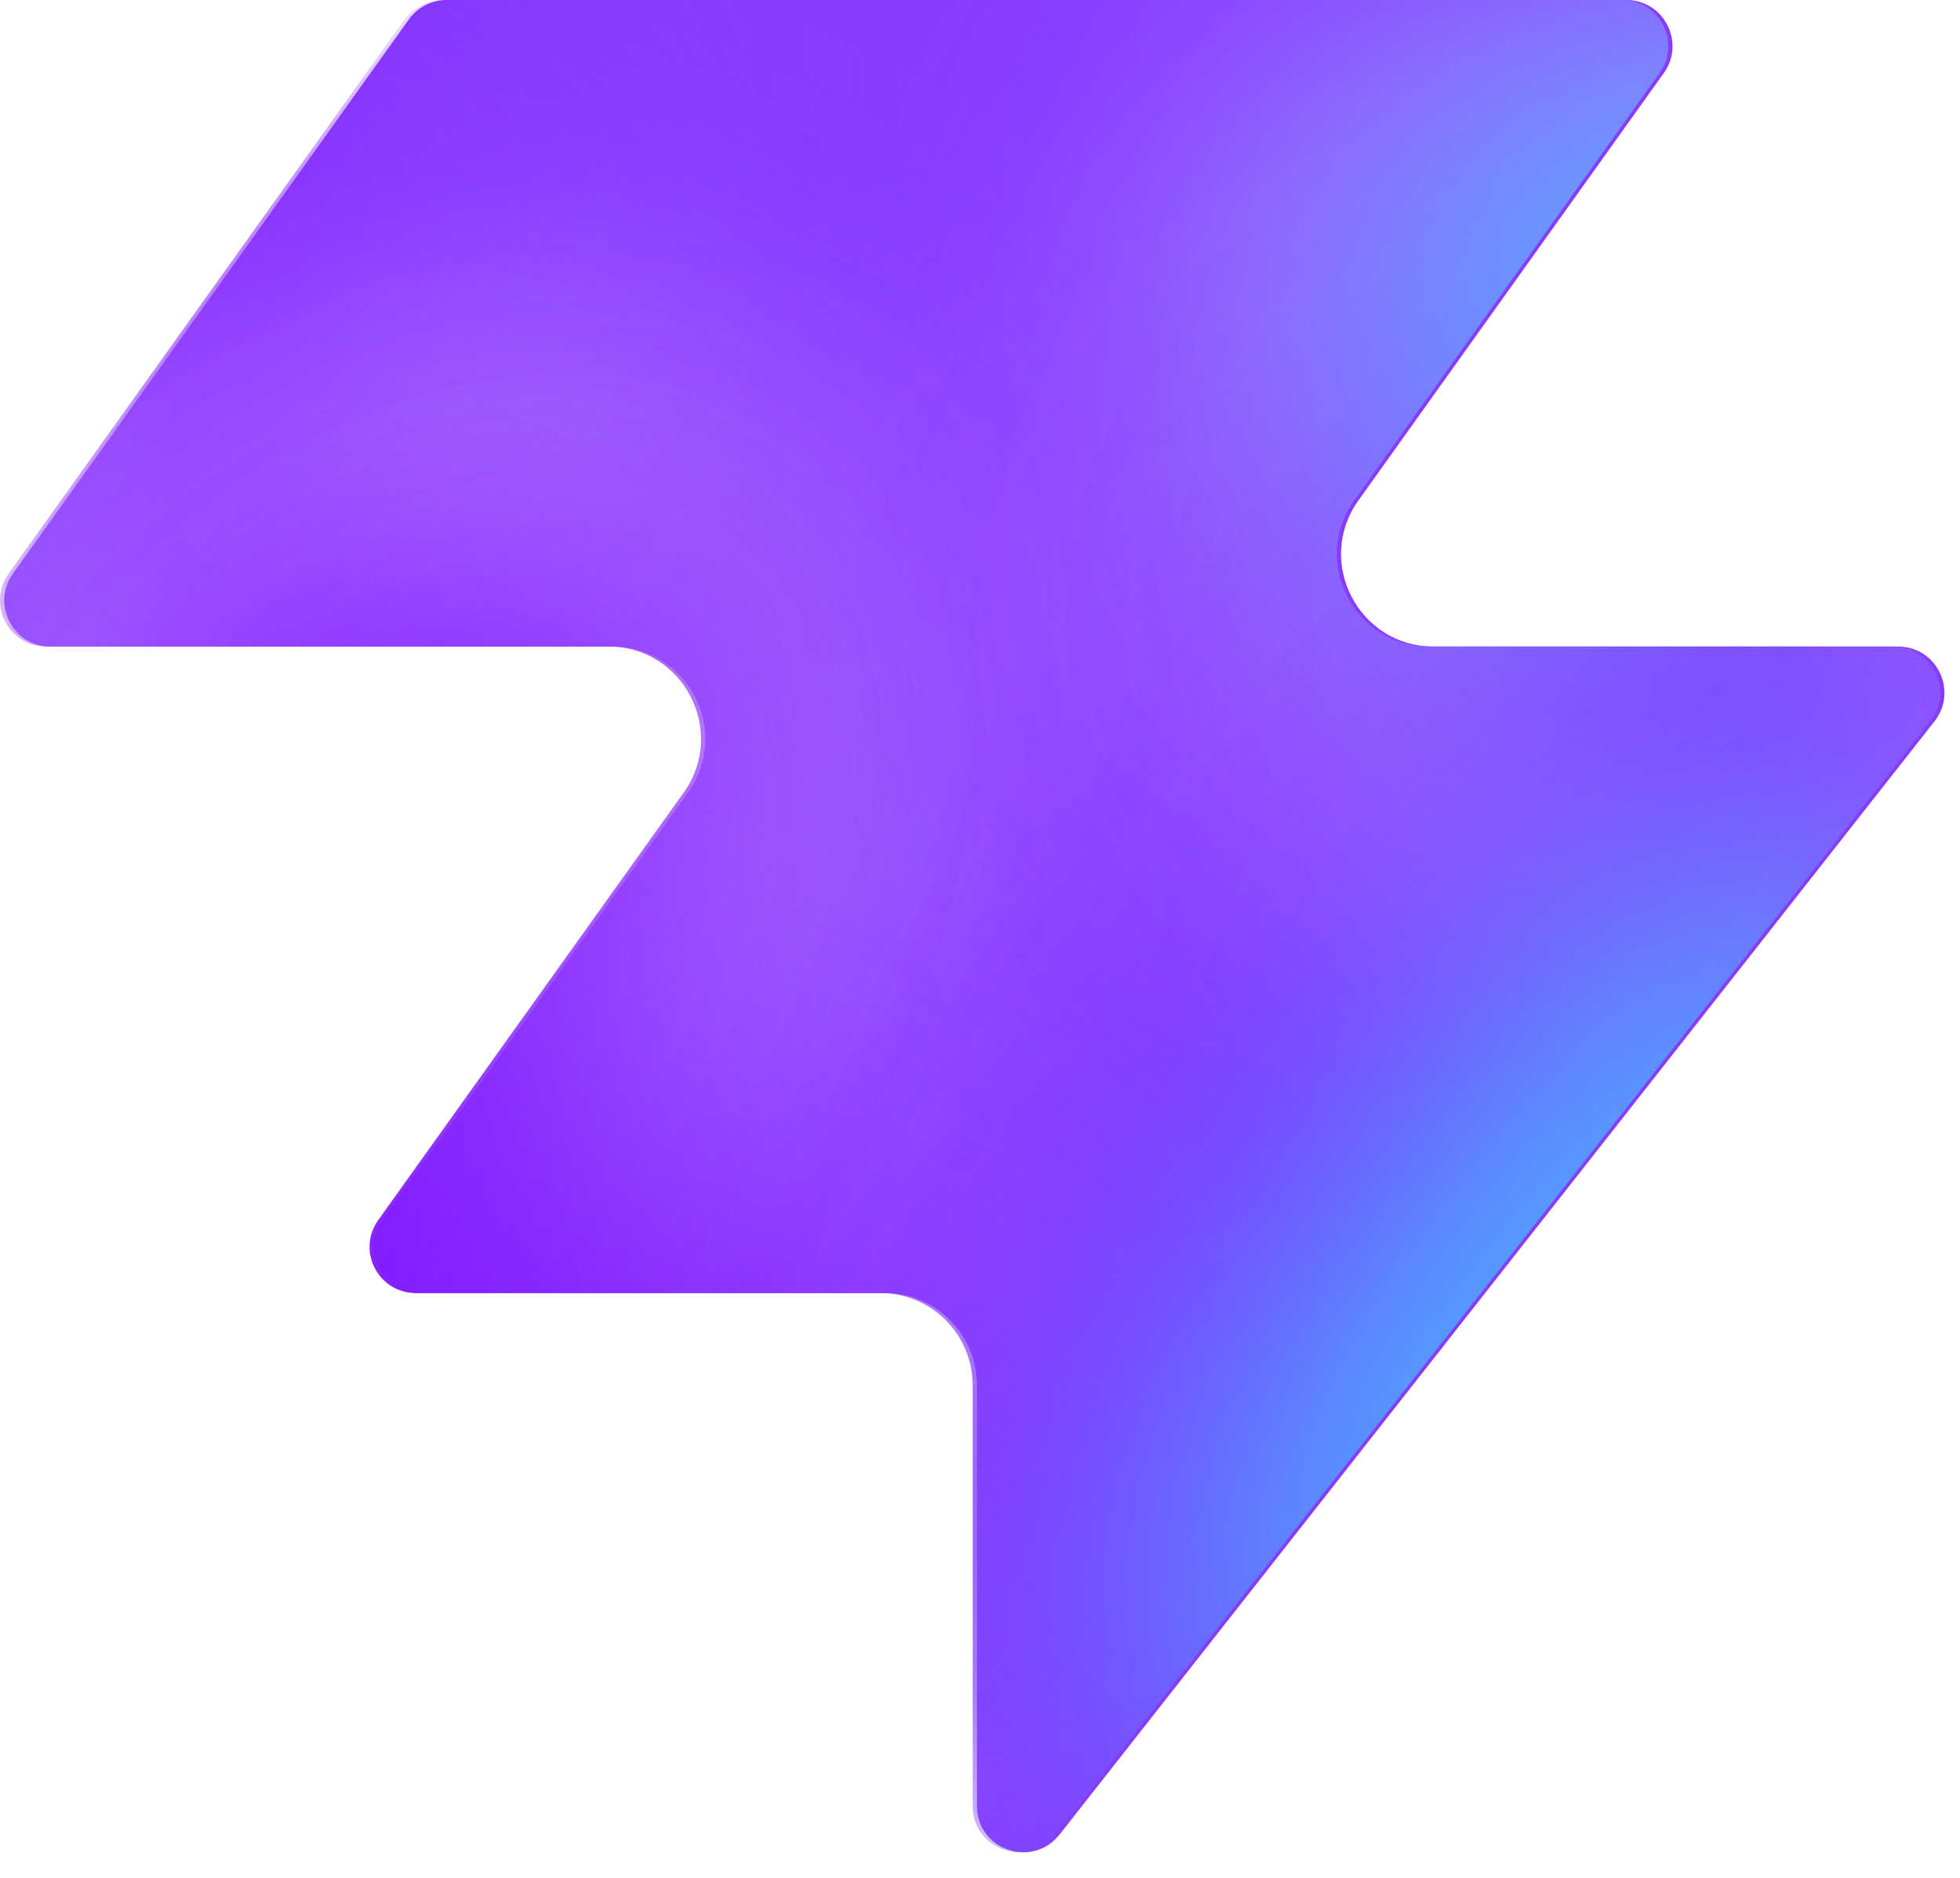
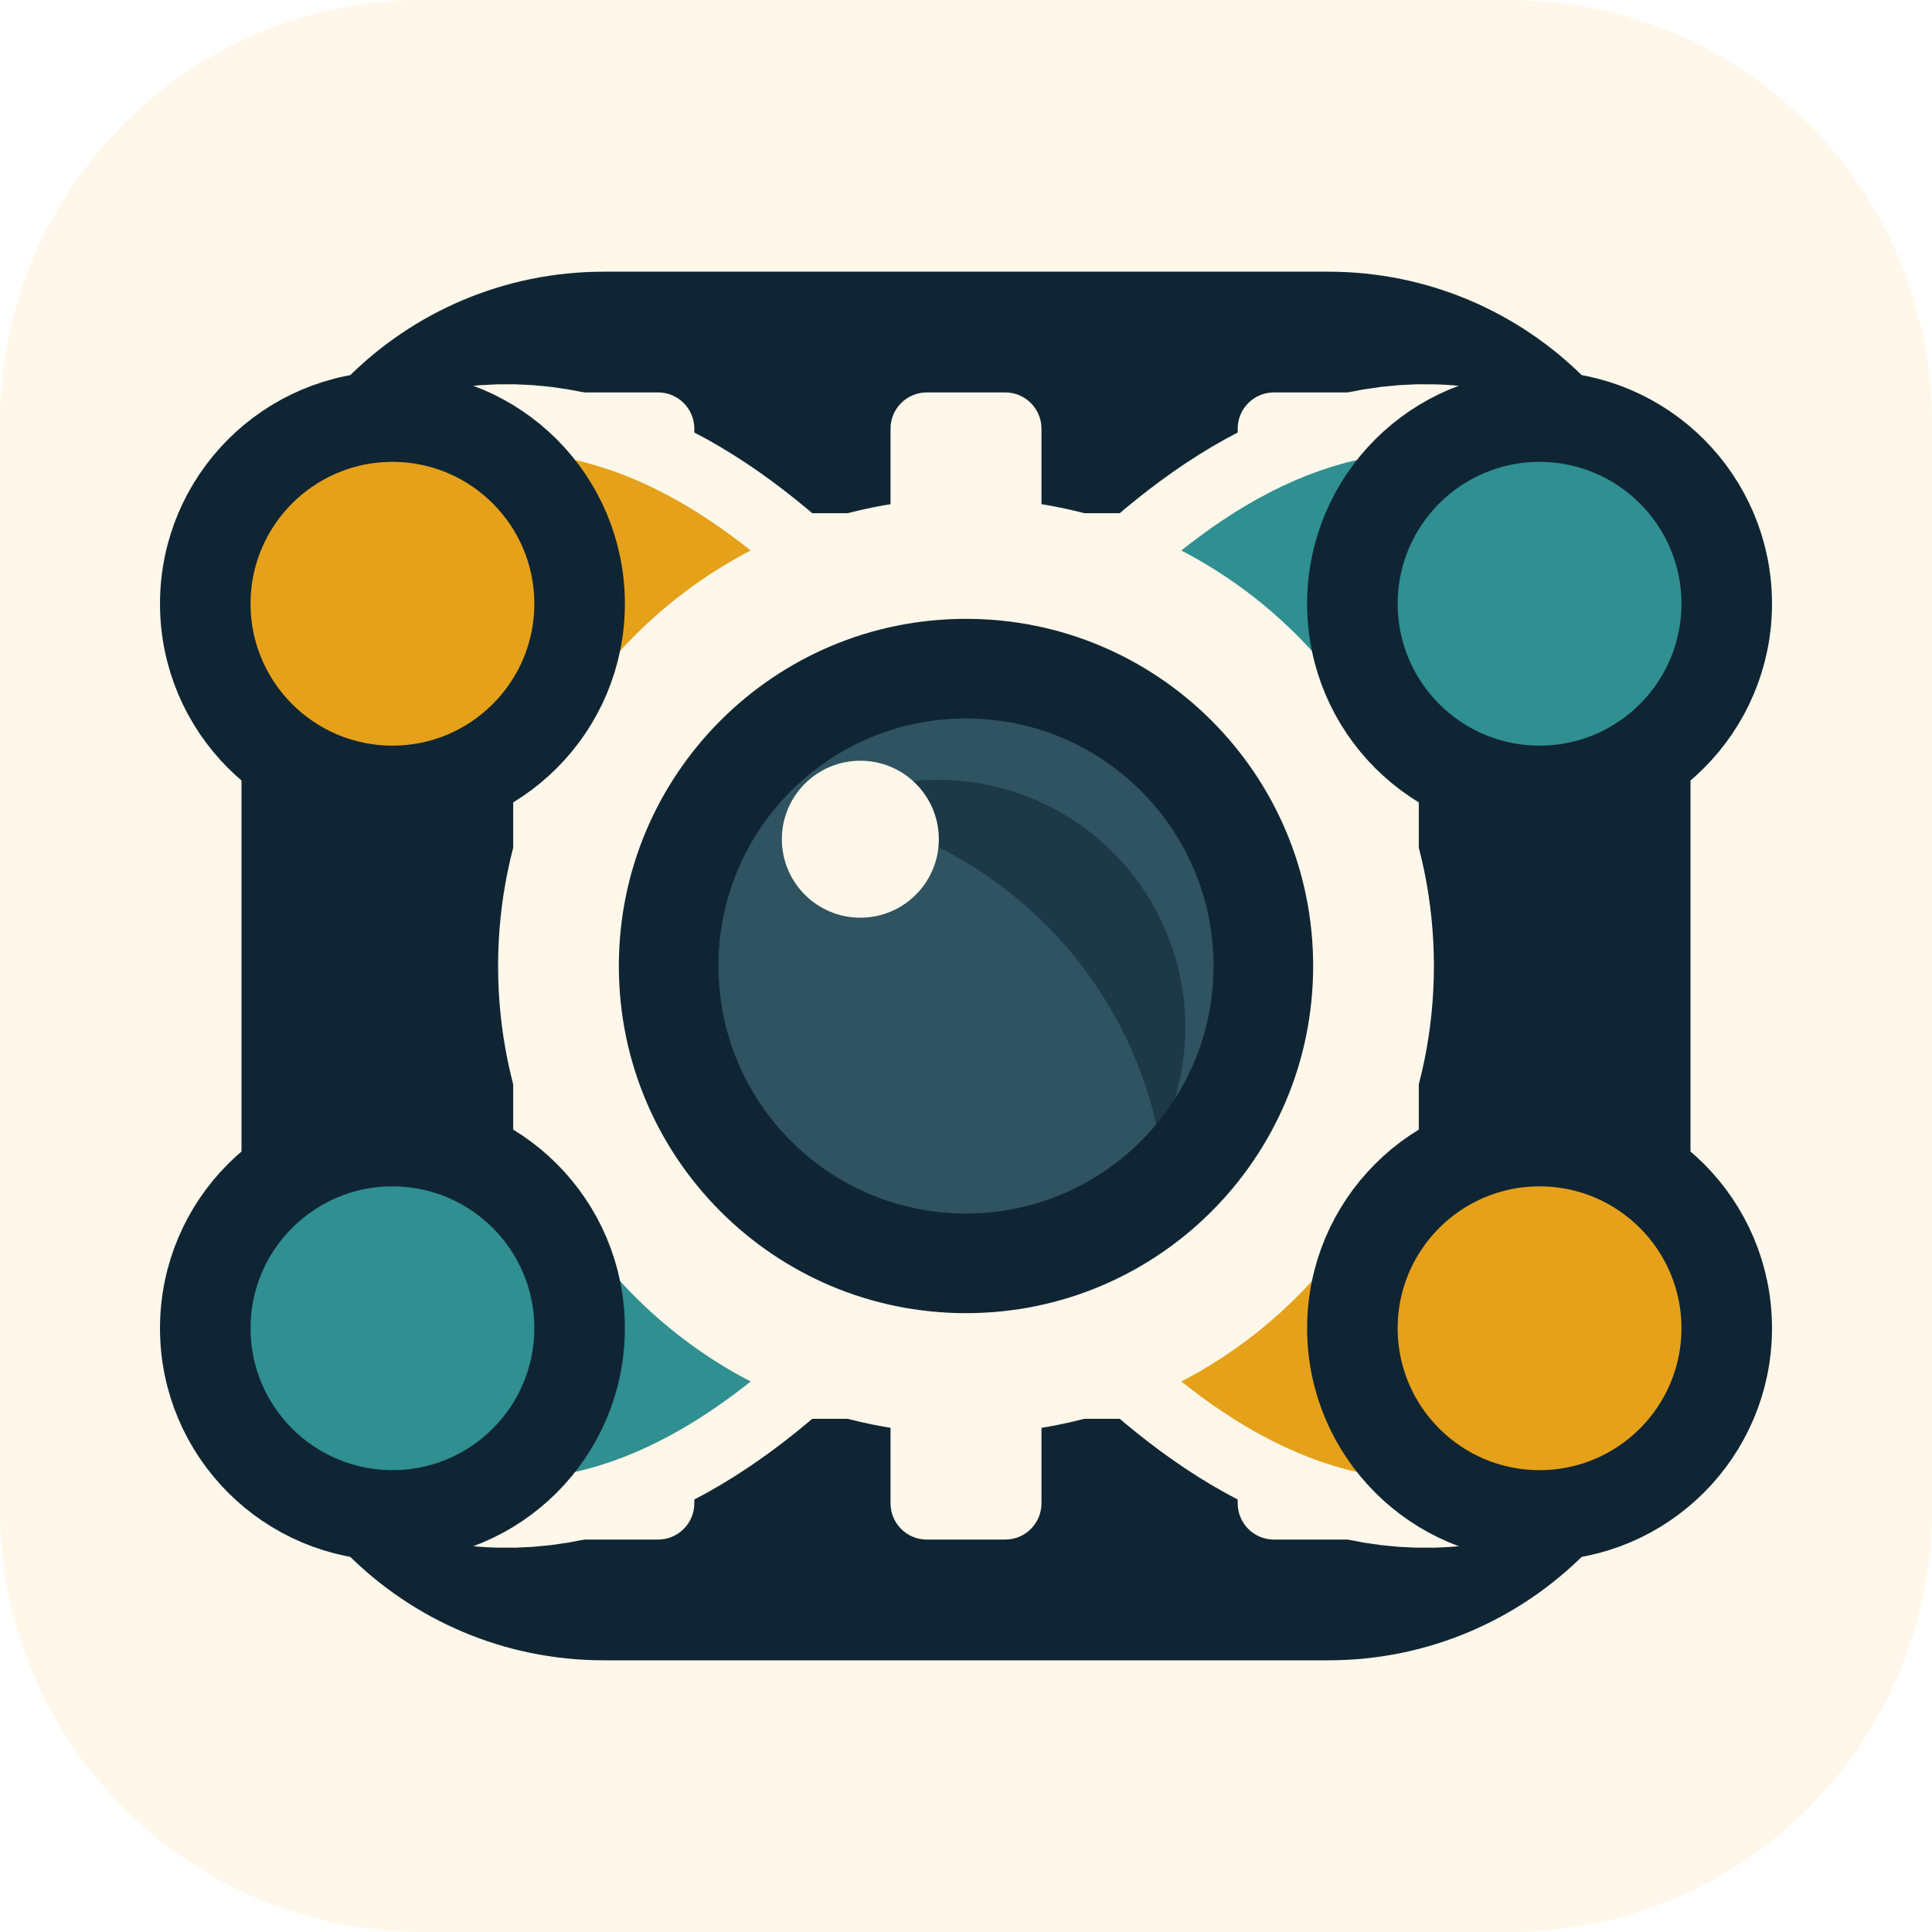
- <svg xmlns="http://www.w3.org/2000/svg" width="48" height="46" fill="none" viewBox="0 0 48 46">
-   <path fill="#863bff" d="M25.946 44.938c-.664.845-2.021.375-2.021-.698V33.937a2.26 2.26 0 0 0-2.262-2.262H10.287c-.92 0-1.456-1.04-.92-1.788l7.48-10.471c1.07-1.497 0-3.578-1.842-3.578H1.237c-.92 0-1.456-1.04-.92-1.788L10.013.474c.214-.297.556-.474.92-.474h28.894c.92 0 1.456 1.04.92 1.788l-7.48 10.471c-1.07 1.498 0 3.579 1.842 3.579h11.377c.943 0 1.473 1.088.89 1.83L25.947 44.94z" style="fill:#863bff;fill:color(display-p3 .525 .23 1);fill-opacity:1" />
-   <mask id="a" width="48" height="46" x="0" y="0" maskUnits="userSpaceOnUse" style="mask-type:alpha">
-     <path fill="#000" d="M25.842 44.938c-.664.844-2.021.375-2.021-.698V33.937a2.26 2.26 0 0 0-2.262-2.262H10.183c-.92 0-1.456-1.04-.92-1.788l7.48-10.471c1.07-1.498 0-3.579-1.842-3.579H1.133c-.92 0-1.456-1.04-.92-1.787L9.91.473c.214-.297.556-.474.92-.474h28.894c.92 0 1.456 1.04.92 1.788l-7.48 10.471c-1.07 1.498 0 3.578 1.842 3.578h11.377c.943 0 1.473 1.088.89 1.832L25.843 44.94z" style="fill:#000;fill-opacity:1" />
-   </mask>
-   <g mask="url(#a)">
-     <g filter="url(#b)">
-       <ellipse cx="5.508" cy="14.704" fill="#ede6ff" rx="5.508" ry="14.704" style="fill:#ede6ff;fill:color(display-p3 .927 .903 1);fill-opacity:1" transform="matrix(.00324 1 1 -.00324 -4.47 31.516)" />
-     </g>
-     <g filter="url(#c)">
-       <ellipse cx="10.399" cy="29.851" fill="#ede6ff" rx="10.399" ry="29.851" style="fill:#ede6ff;fill:color(display-p3 .927 .903 1);fill-opacity:1" transform="matrix(.00324 1 1 -.00324 -39.328 7.883)" />
-     </g>
-     <g filter="url(#d)">
-       <ellipse cx="5.508" cy="30.487" fill="#7e14ff" rx="5.508" ry="30.487" style="fill:#7e14ff;fill:color(display-p3 .492 .077 1);fill-opacity:1" transform="rotate(89.814 -25.913 -14.639)scale(1 -1)" />
-     </g>
-     <g filter="url(#e)">
-       <ellipse cx="5.508" cy="30.599" fill="#7e14ff" rx="5.508" ry="30.599" style="fill:#7e14ff;fill:color(display-p3 .492 .077 1);fill-opacity:1" transform="rotate(89.814 -32.644 -3.334)scale(1 -1)" />
-     </g>
-     <g filter="url(#f)">
-       <ellipse cx="5.508" cy="30.599" fill="#7e14ff" rx="5.508" ry="30.599" style="fill:#7e14ff;fill:color(display-p3 .492 .077 1);fill-opacity:1" transform="matrix(.00324 1 1 -.00324 -34.34 30.47)" />
-     </g>
-     <g filter="url(#g)">
-       <ellipse cx="14.072" cy="22.078" fill="#ede6ff" rx="14.072" ry="22.078" style="fill:#ede6ff;fill:color(display-p3 .927 .903 1);fill-opacity:1" transform="rotate(93.35 24.506 48.493)scale(-1 1)" />
-     </g>
-     <g filter="url(#h)">
-       <ellipse cx="3.47" cy="21.501" fill="#7e14ff" rx="3.47" ry="21.501" style="fill:#7e14ff;fill:color(display-p3 .492 .077 1);fill-opacity:1" transform="rotate(89.009 28.708 47.59)scale(-1 1)" />
-     </g>
-     <g filter="url(#i)">
-       <ellipse cx="3.47" cy="21.501" fill="#7e14ff" rx="3.47" ry="21.501" style="fill:#7e14ff;fill:color(display-p3 .492 .077 1);fill-opacity:1" transform="rotate(89.009 28.708 47.59)scale(-1 1)" />
-     </g>
-     <g filter="url(#j)">
-       <ellipse cx=".387" cy="8.972" fill="#7e14ff" rx="4.407" ry="29.108" style="fill:#7e14ff;fill:color(display-p3 .492 .077 1);fill-opacity:1" transform="rotate(39.51 .387 8.972)" />
-     </g>
-     <g filter="url(#k)">
-       <ellipse cx="47.523" cy="-6.092" fill="#7e14ff" rx="4.407" ry="29.108" style="fill:#7e14ff;fill:color(display-p3 .492 .077 1);fill-opacity:1" transform="rotate(37.892 47.523 -6.092)" />
-     </g>
-     <g filter="url(#l)">
-       <ellipse cx="41.412" cy="6.333" fill="#47bfff" rx="5.971" ry="9.665" style="fill:#47bfff;fill:color(display-p3 .28 .748 1);fill-opacity:1" transform="rotate(37.892 41.412 6.333)" />
-     </g>
-     <g filter="url(#m)">
-       <ellipse cx="-1.879" cy="38.332" fill="#7e14ff" rx="4.407" ry="29.108" style="fill:#7e14ff;fill:color(display-p3 .492 .077 1);fill-opacity:1" transform="rotate(37.892 -1.88 38.332)" />
-     </g>
-     <g filter="url(#n)">
-       <ellipse cx="-1.879" cy="38.332" fill="#7e14ff" rx="4.407" ry="29.108" style="fill:#7e14ff;fill:color(display-p3 .492 .077 1);fill-opacity:1" transform="rotate(37.892 -1.88 38.332)" />
-     </g>
-     <g filter="url(#o)">
-       <ellipse cx="35.651" cy="29.907" fill="#7e14ff" rx="4.407" ry="29.108" style="fill:#7e14ff;fill:color(display-p3 .492 .077 1);fill-opacity:1" transform="rotate(37.892 35.651 29.907)" />
-     </g>
-     <g filter="url(#p)">
-       <ellipse cx="38.418" cy="32.4" fill="#47bfff" rx="5.971" ry="15.297" style="fill:#47bfff;fill:color(display-p3 .28 .748 1);fill-opacity:1" transform="rotate(37.892 38.418 32.4)" />
-     </g>
+ <svg xmlns="http://www.w3.org/2000/svg" viewBox="0 0 64 64" role="img" aria-labelledby="title desc">
+   <rect width="64" height="64" rx="14" fill="#fff7e9" />
+   <rect x="8" y="9" width="48" height="46" rx="12" fill="#102534" />
+   <rect x="17" y="17" width="30" height="30" rx="8" fill="#fff7e9" />
+   <g fill="#fff7e9">
+     <rect x="18" y="13" width="5" height="5" rx="1.2" />
+     <rect x="29.5" y="13" width="5" height="5" rx="1.2" />
+     <rect x="41" y="13" width="5" height="5" rx="1.2" />
+     <rect x="18" y="46" width="5" height="5" rx="1.2" />
+     <rect x="29.5" y="46" width="5" height="5" rx="1.2" />
+     <rect x="41" y="46" width="5" height="5" rx="1.2" />
  </g>
-   <defs>
-     <filter id="b" width="60.045" height="41.654" x="-19.77" y="16.149" color-interpolation-filters="sRGB" filterUnits="userSpaceOnUse">
-       <feFlood flood-opacity="0" result="BackgroundImageFix" />
-       <feBlend in="SourceGraphic" in2="BackgroundImageFix" result="shape" />
-       <feGaussianBlur result="effect1_foregroundBlur_2002_17158" stdDeviation="7.659" />
-     </filter>
-     <filter id="c" width="90.34" height="51.437" x="-54.613" y="-7.533" color-interpolation-filters="sRGB" filterUnits="userSpaceOnUse">
-       <feFlood flood-opacity="0" result="BackgroundImageFix" />
-       <feBlend in="SourceGraphic" in2="BackgroundImageFix" result="shape" />
-       <feGaussianBlur result="effect1_foregroundBlur_2002_17158" stdDeviation="7.659" />
-     </filter>
-     <filter id="d" width="79.355" height="29.4" x="-49.64" y="2.03" color-interpolation-filters="sRGB" filterUnits="userSpaceOnUse">
-       <feFlood flood-opacity="0" result="BackgroundImageFix" />
-       <feBlend in="SourceGraphic" in2="BackgroundImageFix" result="shape" />
-       <feGaussianBlur result="effect1_foregroundBlur_2002_17158" stdDeviation="4.596" />
-     </filter>
-     <filter id="e" width="79.579" height="29.4" x="-45.045" y="20.029" color-interpolation-filters="sRGB" filterUnits="userSpaceOnUse">
-       <feFlood flood-opacity="0" result="BackgroundImageFix" />
-       <feBlend in="SourceGraphic" in2="BackgroundImageFix" result="shape" />
-       <feGaussianBlur result="effect1_foregroundBlur_2002_17158" stdDeviation="4.596" />
-     </filter>
-     <filter id="f" width="79.579" height="29.4" x="-43.513" y="21.178" color-interpolation-filters="sRGB" filterUnits="userSpaceOnUse">
-       <feFlood flood-opacity="0" result="BackgroundImageFix" />
-       <feBlend in="SourceGraphic" in2="BackgroundImageFix" result="shape" />
-       <feGaussianBlur result="effect1_foregroundBlur_2002_17158" stdDeviation="4.596" />
-     </filter>
-     <filter id="g" width="74.749" height="58.852" x="15.756" y="-17.901" color-interpolation-filters="sRGB" filterUnits="userSpaceOnUse">
-       <feFlood flood-opacity="0" result="BackgroundImageFix" />
-       <feBlend in="SourceGraphic" in2="BackgroundImageFix" result="shape" />
-       <feGaussianBlur result="effect1_foregroundBlur_2002_17158" stdDeviation="7.659" />
-     </filter>
-     <filter id="h" width="61.377" height="25.362" x="23.548" y="2.284" color-interpolation-filters="sRGB" filterUnits="userSpaceOnUse">
-       <feFlood flood-opacity="0" result="BackgroundImageFix" />
-       <feBlend in="SourceGraphic" in2="BackgroundImageFix" result="shape" />
-       <feGaussianBlur result="effect1_foregroundBlur_2002_17158" stdDeviation="4.596" />
-     </filter>
-     <filter id="i" width="61.377" height="25.362" x="23.548" y="2.284" color-interpolation-filters="sRGB" filterUnits="userSpaceOnUse">
-       <feFlood flood-opacity="0" result="BackgroundImageFix" />
-       <feBlend in="SourceGraphic" in2="BackgroundImageFix" result="shape" />
-       <feGaussianBlur result="effect1_foregroundBlur_2002_17158" stdDeviation="4.596" />
-     </filter>
-     <filter id="j" width="56.045" height="63.649" x="-27.636" y="-22.853" color-interpolation-filters="sRGB" filterUnits="userSpaceOnUse">
-       <feFlood flood-opacity="0" result="BackgroundImageFix" />
-       <feBlend in="SourceGraphic" in2="BackgroundImageFix" result="shape" />
-       <feGaussianBlur result="effect1_foregroundBlur_2002_17158" stdDeviation="4.596" />
-     </filter>
-     <filter id="k" width="54.814" height="64.646" x="20.116" y="-38.415" color-interpolation-filters="sRGB" filterUnits="userSpaceOnUse">
-       <feFlood flood-opacity="0" result="BackgroundImageFix" />
-       <feBlend in="SourceGraphic" in2="BackgroundImageFix" result="shape" />
-       <feGaussianBlur result="effect1_foregroundBlur_2002_17158" stdDeviation="4.596" />
-     </filter>
-     <filter id="l" width="33.541" height="35.313" x="24.641" y="-11.323" color-interpolation-filters="sRGB" filterUnits="userSpaceOnUse">
-       <feFlood flood-opacity="0" result="BackgroundImageFix" />
-       <feBlend in="SourceGraphic" in2="BackgroundImageFix" result="shape" />
-       <feGaussianBlur result="effect1_foregroundBlur_2002_17158" stdDeviation="4.596" />
-     </filter>
-     <filter id="m" width="54.814" height="64.646" x="-29.286" y="6.009" color-interpolation-filters="sRGB" filterUnits="userSpaceOnUse">
-       <feFlood flood-opacity="0" result="BackgroundImageFix" />
-       <feBlend in="SourceGraphic" in2="BackgroundImageFix" result="shape" />
-       <feGaussianBlur result="effect1_foregroundBlur_2002_17158" stdDeviation="4.596" />
-     </filter>
-     <filter id="n" width="54.814" height="64.646" x="-29.286" y="6.009" color-interpolation-filters="sRGB" filterUnits="userSpaceOnUse">
-       <feFlood flood-opacity="0" result="BackgroundImageFix" />
-       <feBlend in="SourceGraphic" in2="BackgroundImageFix" result="shape" />
-       <feGaussianBlur result="effect1_foregroundBlur_2002_17158" stdDeviation="4.596" />
-     </filter>
-     <filter id="o" width="54.814" height="64.646" x="8.244" y="-2.416" color-interpolation-filters="sRGB" filterUnits="userSpaceOnUse">
-       <feFlood flood-opacity="0" result="BackgroundImageFix" />
-       <feBlend in="SourceGraphic" in2="BackgroundImageFix" result="shape" />
-       <feGaussianBlur result="effect1_foregroundBlur_2002_17158" stdDeviation="4.596" />
-     </filter>
-     <filter id="p" width="39.409" height="43.623" x="18.713" y="10.588" color-interpolation-filters="sRGB" filterUnits="userSpaceOnUse">
-       <feFlood flood-opacity="0" result="BackgroundImageFix" />
-       <feBlend in="SourceGraphic" in2="BackgroundImageFix" result="shape" />
-       <feGaussianBlur result="effect1_foregroundBlur_2002_17158" stdDeviation="4.596" />
-     </filter>
-   </defs>
+   <path d="M13 20c13-9 25 33 38 24" fill="none" stroke="#fff7e9" stroke-linecap="round" stroke-width="12" />
+   <path d="M13 44c13 9 25-33 38-24" fill="none" stroke="#fff7e9" stroke-linecap="round" stroke-width="12" />
+   <path d="M13 20c13-9 25 33 38 24" fill="none" stroke="#e5a11a" stroke-linecap="round" stroke-width="7.5" />
+   <path d="M13 44c13 9 25-33 38-24" fill="none" stroke="#2f8f91" stroke-linecap="round" stroke-width="7.5" />
+   <circle cx="32" cy="32" r="13.5" fill="#102534" stroke="#fff7e9" stroke-width="4" />
+   <circle cx="32" cy="32" r="8.2" fill="#2f5360" />
+   <path d="M27.2 26.8a8.2 8.2 0 0 1 11.2 10.9 13.7 13.7 0 0 0-11.2-10.9Z" fill="#102534" opacity=".58" />
+   <circle cx="28.5" cy="27.8" r="2.6" fill="#fff7e9" />
+   <circle cx="13" cy="20" r="6.2" fill="#e5a11a" stroke="#102534" stroke-width="3" />
+   <circle cx="51" cy="44" r="6.2" fill="#e5a11a" stroke="#102534" stroke-width="3" />
+   <circle cx="13" cy="44" r="6.2" fill="#2f8f91" stroke="#102534" stroke-width="3" />
+   <circle cx="51" cy="20" r="6.2" fill="#2f8f91" stroke="#102534" stroke-width="3" />
</svg>
